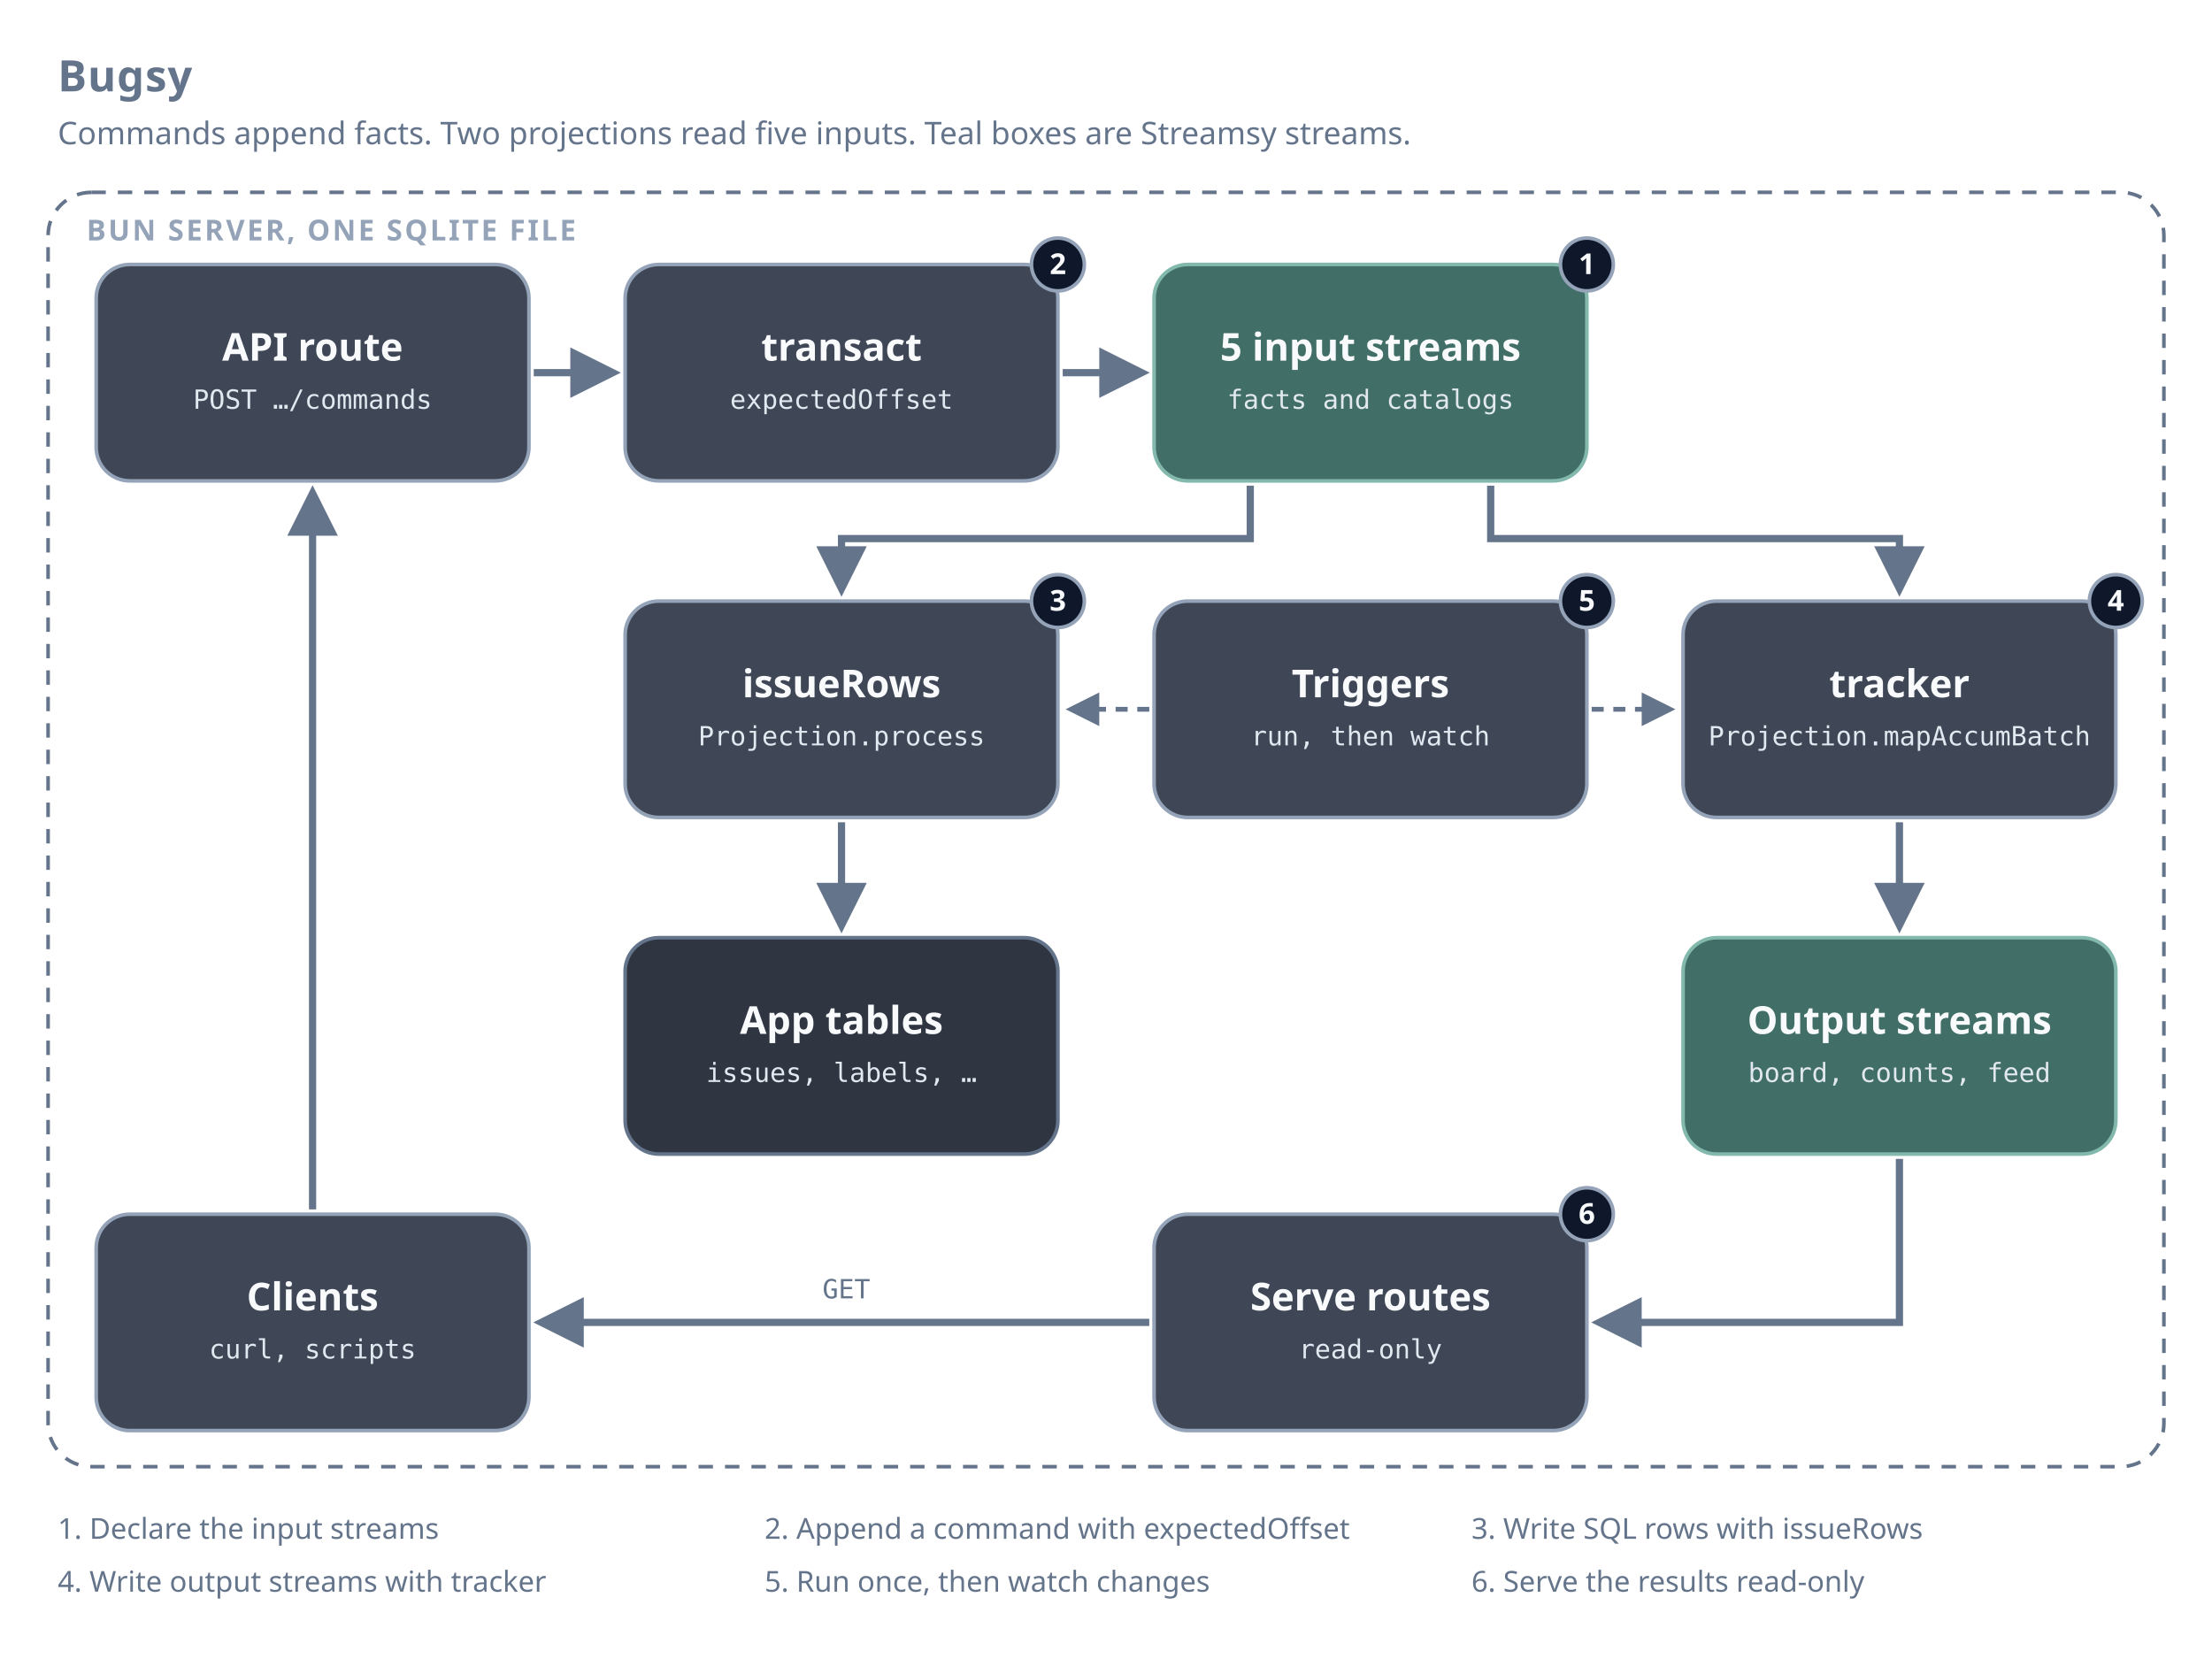
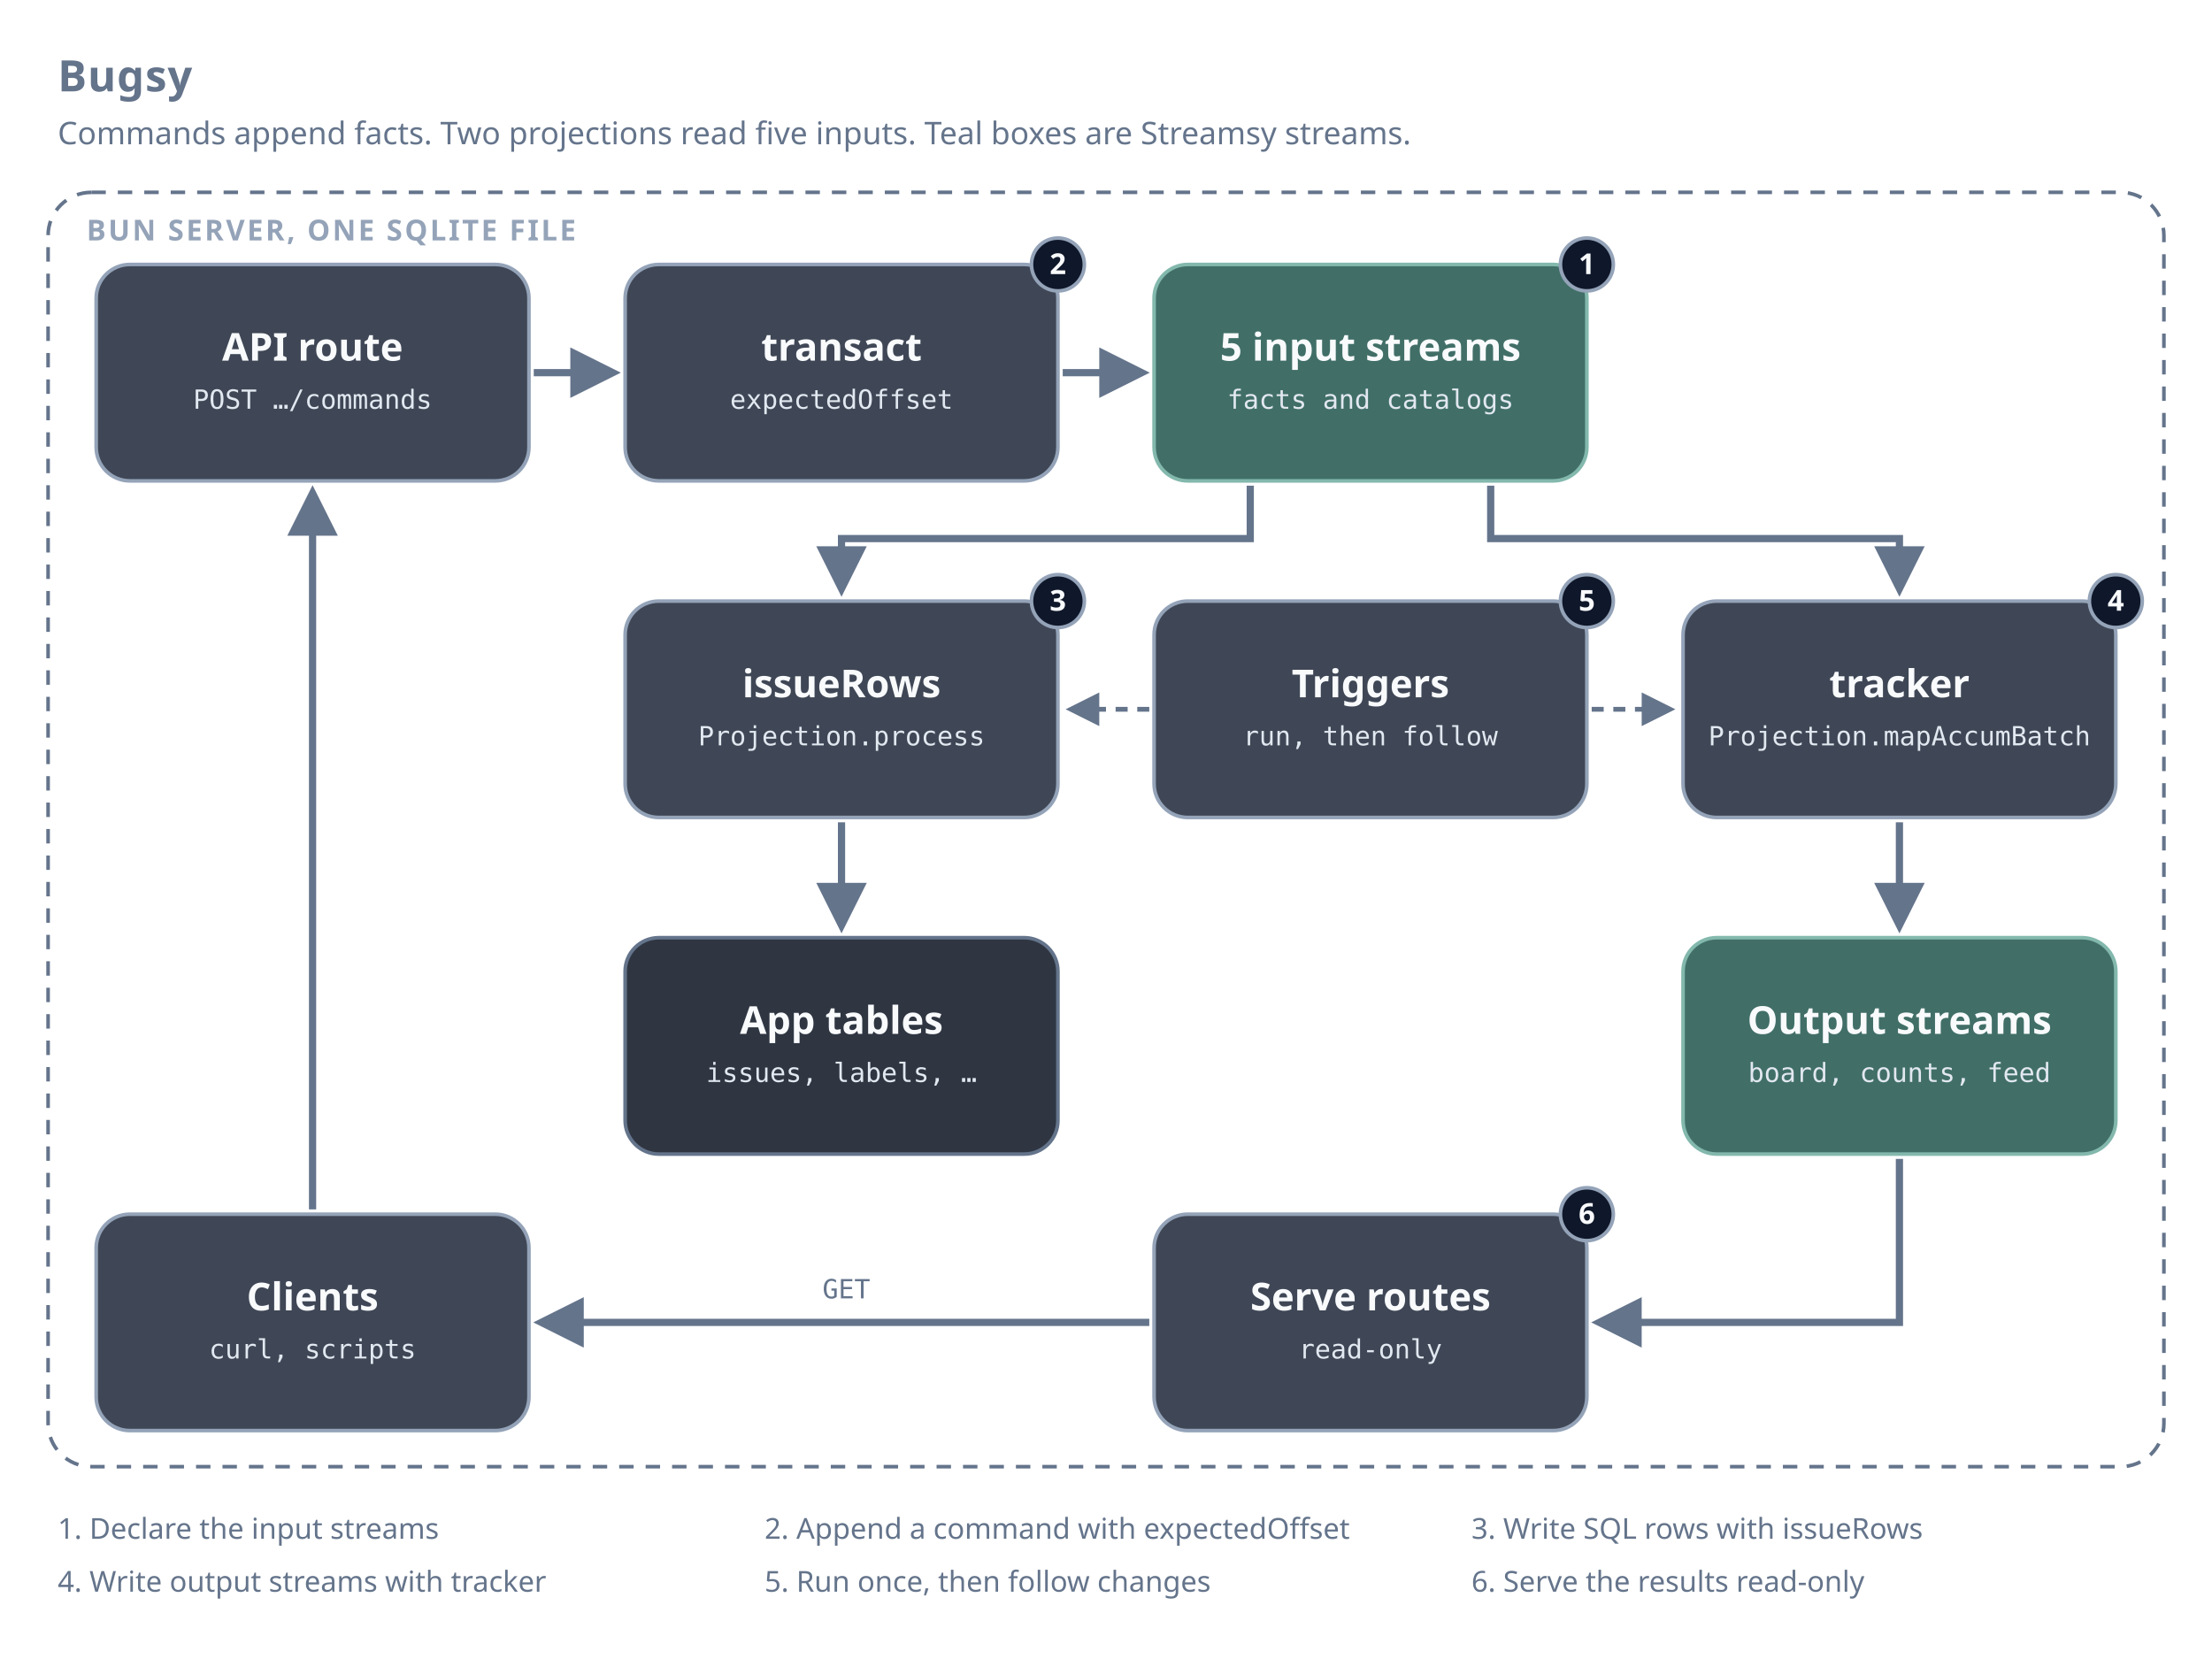
<svg xmlns="http://www.w3.org/2000/svg" viewBox="0 0 920 690" width="920" height="690" role="img" aria-labelledby="title desc">
  <defs>
    <marker id="arrow" viewBox="0 0 10 10" refX="8" refY="5" markerWidth="7" markerHeight="7" orient="auto-start-reverse">
      <path d="M 0 0 L 10 5 L 0 10 z" fill="#64748b" />
    </marker>
    <style>
      .heading { fill: #64748b; font: 700 18px ui-sans-serif, system-ui, sans-serif; letter-spacing: .02em; }
      .caption { fill: #64748b; font: 500 13px ui-sans-serif, system-ui, sans-serif; }
      .group-label { fill: #94a3b8; font: 700 12px ui-sans-serif, system-ui, sans-serif; letter-spacing: .08em; }
      .node-title { fill: #f8fafc; font: 700 16px ui-sans-serif, system-ui, sans-serif; }
      .node-subtitle { fill: #e2e8f0; font: 500 11px ui-monospace, SFMono-Regular, Menlo, monospace; }
      .flow-label { fill: #64748b; font: 500 11px ui-monospace, SFMono-Regular, Menlo, monospace; }
      .step { fill: #f8fafc; font: 700 12px ui-sans-serif, system-ui, sans-serif; }
      .legend { fill: #64748b; font: 500 12px ui-sans-serif, system-ui, sans-serif; }
      .group { fill: none; stroke: #64748b; stroke-width: 1.5; stroke-dasharray: 6 5; }
      .node { fill: #3f4756; stroke: #94a3b8; stroke-width: 1.5; }
      .stream { fill: #416f68; stroke: #83b8ad; stroke-width: 1.5; }
      .host { fill: #2f3642; stroke: #64748b; stroke-width: 1.5; }
      .flow { fill: none; stroke: #64748b; stroke-width: 3; marker-end: url(#arrow); }
      .trigger { fill: none; stroke: #64748b; stroke-width: 2; stroke-dasharray: 5 4; marker-end: url(#arrow); }
      .badge { fill: #0f172a; stroke: #94a3b8; stroke-width: 1.5; }
    </style>
  </defs>
  <text class="heading" x="24" y="38">Bugsy</text>
  <text class="caption" x="24" y="60">Commands append facts. Two projections read five inputs. Teal boxes are Streamsy streams.</text>
  <rect class="group" x="20" y="80" width="880" height="530" rx="18" />
  <text class="group-label" x="36" y="100">BUN SERVER, ONE SQLITE FILE</text>
  <rect class="node" x="40" y="110" width="180" height="90" rx="14" />
  <text class="node-title" x="130" y="150" text-anchor="middle">API route</text>
  <text class="node-subtitle" x="130" y="170" text-anchor="middle">POST …/commands</text>
  <rect class="node" x="260" y="110" width="180" height="90" rx="14" />
  <text class="node-title" x="350" y="150" text-anchor="middle">transact</text>
  <text class="node-subtitle" x="350" y="170" text-anchor="middle">expectedOffset</text>
  <rect class="stream" x="480" y="110" width="180" height="90" rx="14" />
  <text class="node-title" x="570" y="150" text-anchor="middle">5 input streams</text>
  <text class="node-subtitle" x="570" y="170" text-anchor="middle">facts and catalogs</text>
  <rect class="node" x="260" y="250" width="180" height="90" rx="14" />
  <text class="node-title" x="350" y="290" text-anchor="middle">issueRows</text>
  <text class="node-subtitle" x="350" y="310" text-anchor="middle">Projection.process</text>
  <rect class="node" x="480" y="250" width="180" height="90" rx="14" />
  <text class="node-title" x="570" y="290" text-anchor="middle">Triggers</text>
-   <text class="node-subtitle" x="570" y="310" text-anchor="middle">run, then watch</text>
+   <text class="node-subtitle" x="570" y="310" text-anchor="middle">run, then follow</text>
  <rect class="node" x="700" y="250" width="180" height="90" rx="14" />
  <text class="node-title" x="790" y="290" text-anchor="middle">tracker</text>
  <text class="node-subtitle" x="790" y="310" text-anchor="middle">Projection.mapAccumBatch</text>
  <rect class="host" x="260" y="390" width="180" height="90" rx="14" />
  <text class="node-title" x="350" y="430" text-anchor="middle">App tables</text>
  <text class="node-subtitle" x="350" y="450" text-anchor="middle">issues, labels, …</text>
  <rect class="stream" x="700" y="390" width="180" height="90" rx="14" />
  <text class="node-title" x="790" y="430" text-anchor="middle">Output streams</text>
  <text class="node-subtitle" x="790" y="450" text-anchor="middle">board, counts, feed</text>
  <rect class="node" x="40" y="505" width="180" height="90" rx="14" />
  <text class="node-title" x="130" y="545" text-anchor="middle">Clients</text>
  <text class="node-subtitle" x="130" y="565" text-anchor="middle">curl, scripts</text>
  <rect class="node" x="480" y="505" width="180" height="90" rx="14" />
  <text class="node-title" x="570" y="545" text-anchor="middle">Serve routes</text>
  <text class="node-subtitle" x="570" y="565" text-anchor="middle">read-only</text>
  <path class="flow" d="M 130 503 V 206" />
  <path class="flow" d="M 222 155 H 254" />
  <path class="flow" d="M 442 155 H 474" />
  <path class="flow" d="M 520 202 V 224 H 350 V 244" />
  <path class="flow" d="M 620 202 V 224 H 790 V 244" />
  <path class="trigger" d="M 478 295 H 446" />
  <path class="trigger" d="M 662 295 H 694" />
  <path class="flow" d="M 350 342 V 384" />
  <path class="flow" d="M 790 342 V 384" />
  <path class="flow" d="M 790 482 V 550 H 666" />
  <path class="flow" d="M 478 550 H 226" />
  <text class="flow-label" x="352" y="540" text-anchor="middle">GET</text>
  <circle class="badge" cx="660" cy="110" r="11" />
  <text class="step" x="660" y="114" text-anchor="middle">1</text>
  <circle class="badge" cx="440" cy="110" r="11" />
  <text class="step" x="440" y="114" text-anchor="middle">2</text>
  <circle class="badge" cx="440" cy="250" r="11" />
  <text class="step" x="440" y="254" text-anchor="middle">3</text>
  <circle class="badge" cx="880" cy="250" r="11" />
  <text class="step" x="880" y="254" text-anchor="middle">4</text>
  <circle class="badge" cx="660" cy="250" r="11" />
  <text class="step" x="660" y="254" text-anchor="middle">5</text>
  <circle class="badge" cx="660" cy="505" r="11" />
  <text class="step" x="660" y="509" text-anchor="middle">6</text>
  <text class="legend" x="24" y="640">1. Declare the input streams</text>
  <text class="legend" x="318" y="640">2. Append a command with expectedOffset</text>
  <text class="legend" x="612" y="640">3. Write SQL rows with issueRows</text>
  <text class="legend" x="24" y="662">4. Write output streams with tracker</text>
-   <text class="legend" x="318" y="662">5. Run once, then watch changes</text>
+   <text class="legend" x="318" y="662">5. Run once, then follow changes</text>
  <text class="legend" x="612" y="662">6. Serve the results read-only</text>
</svg>
